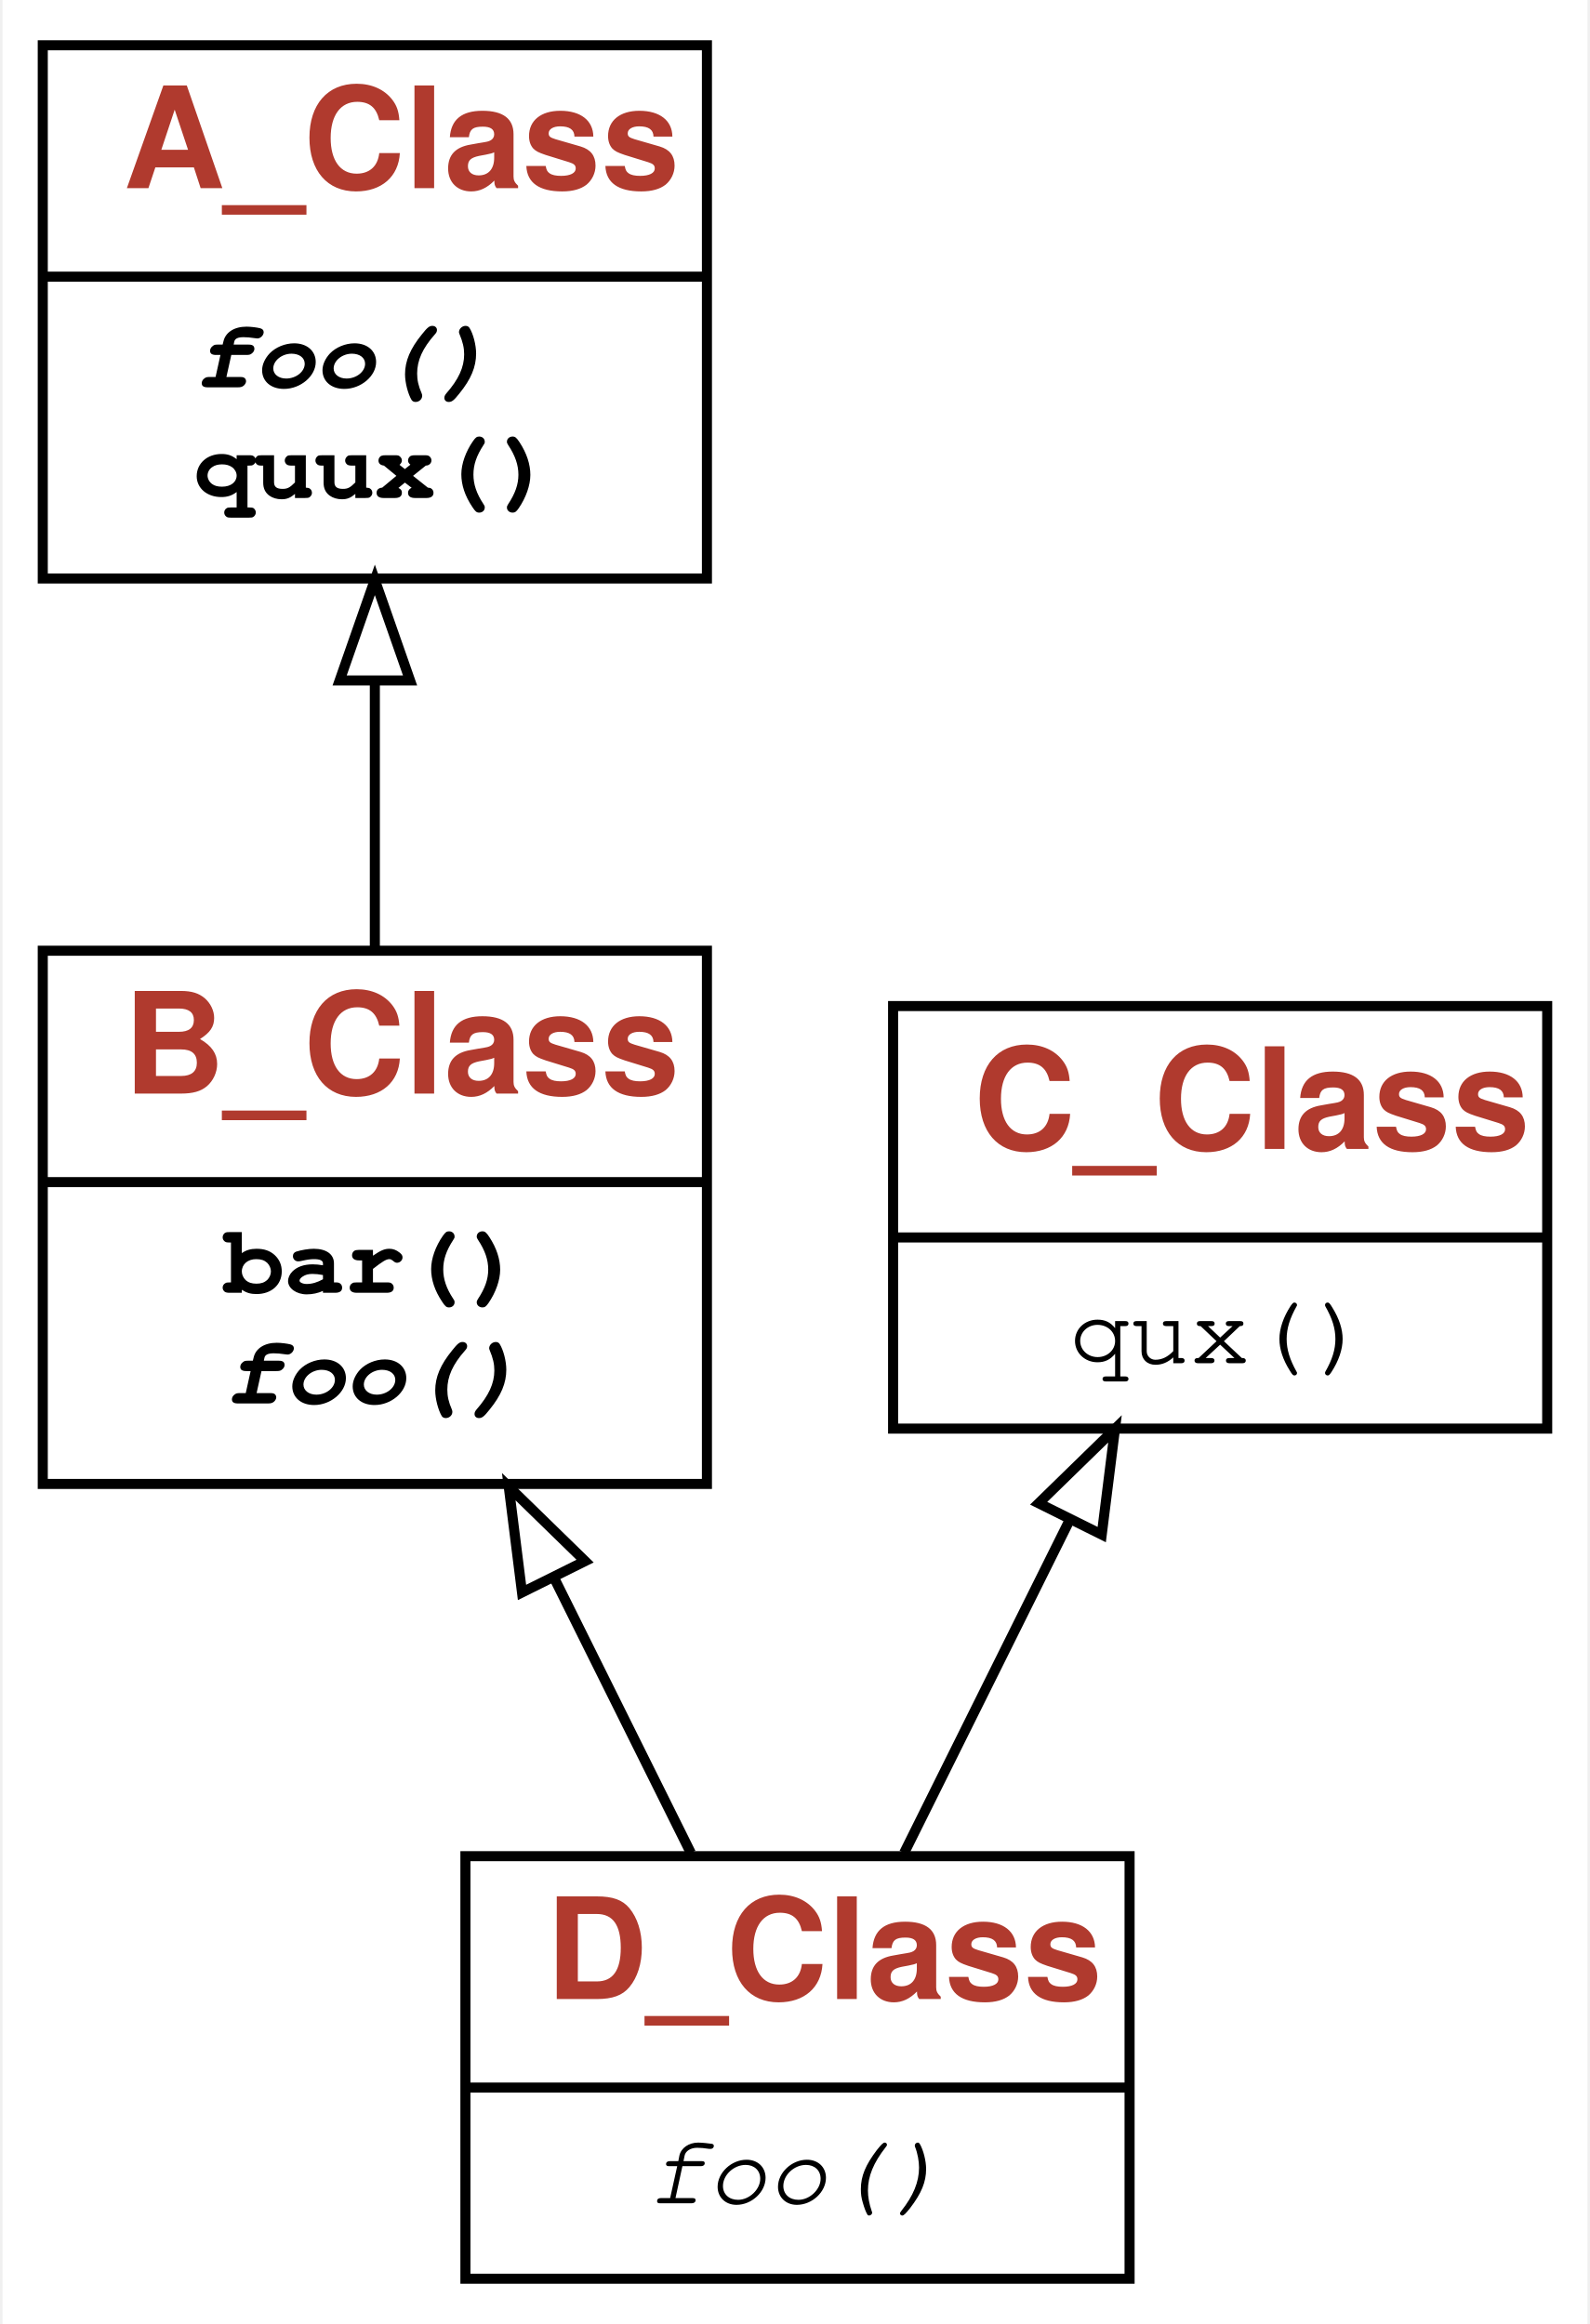
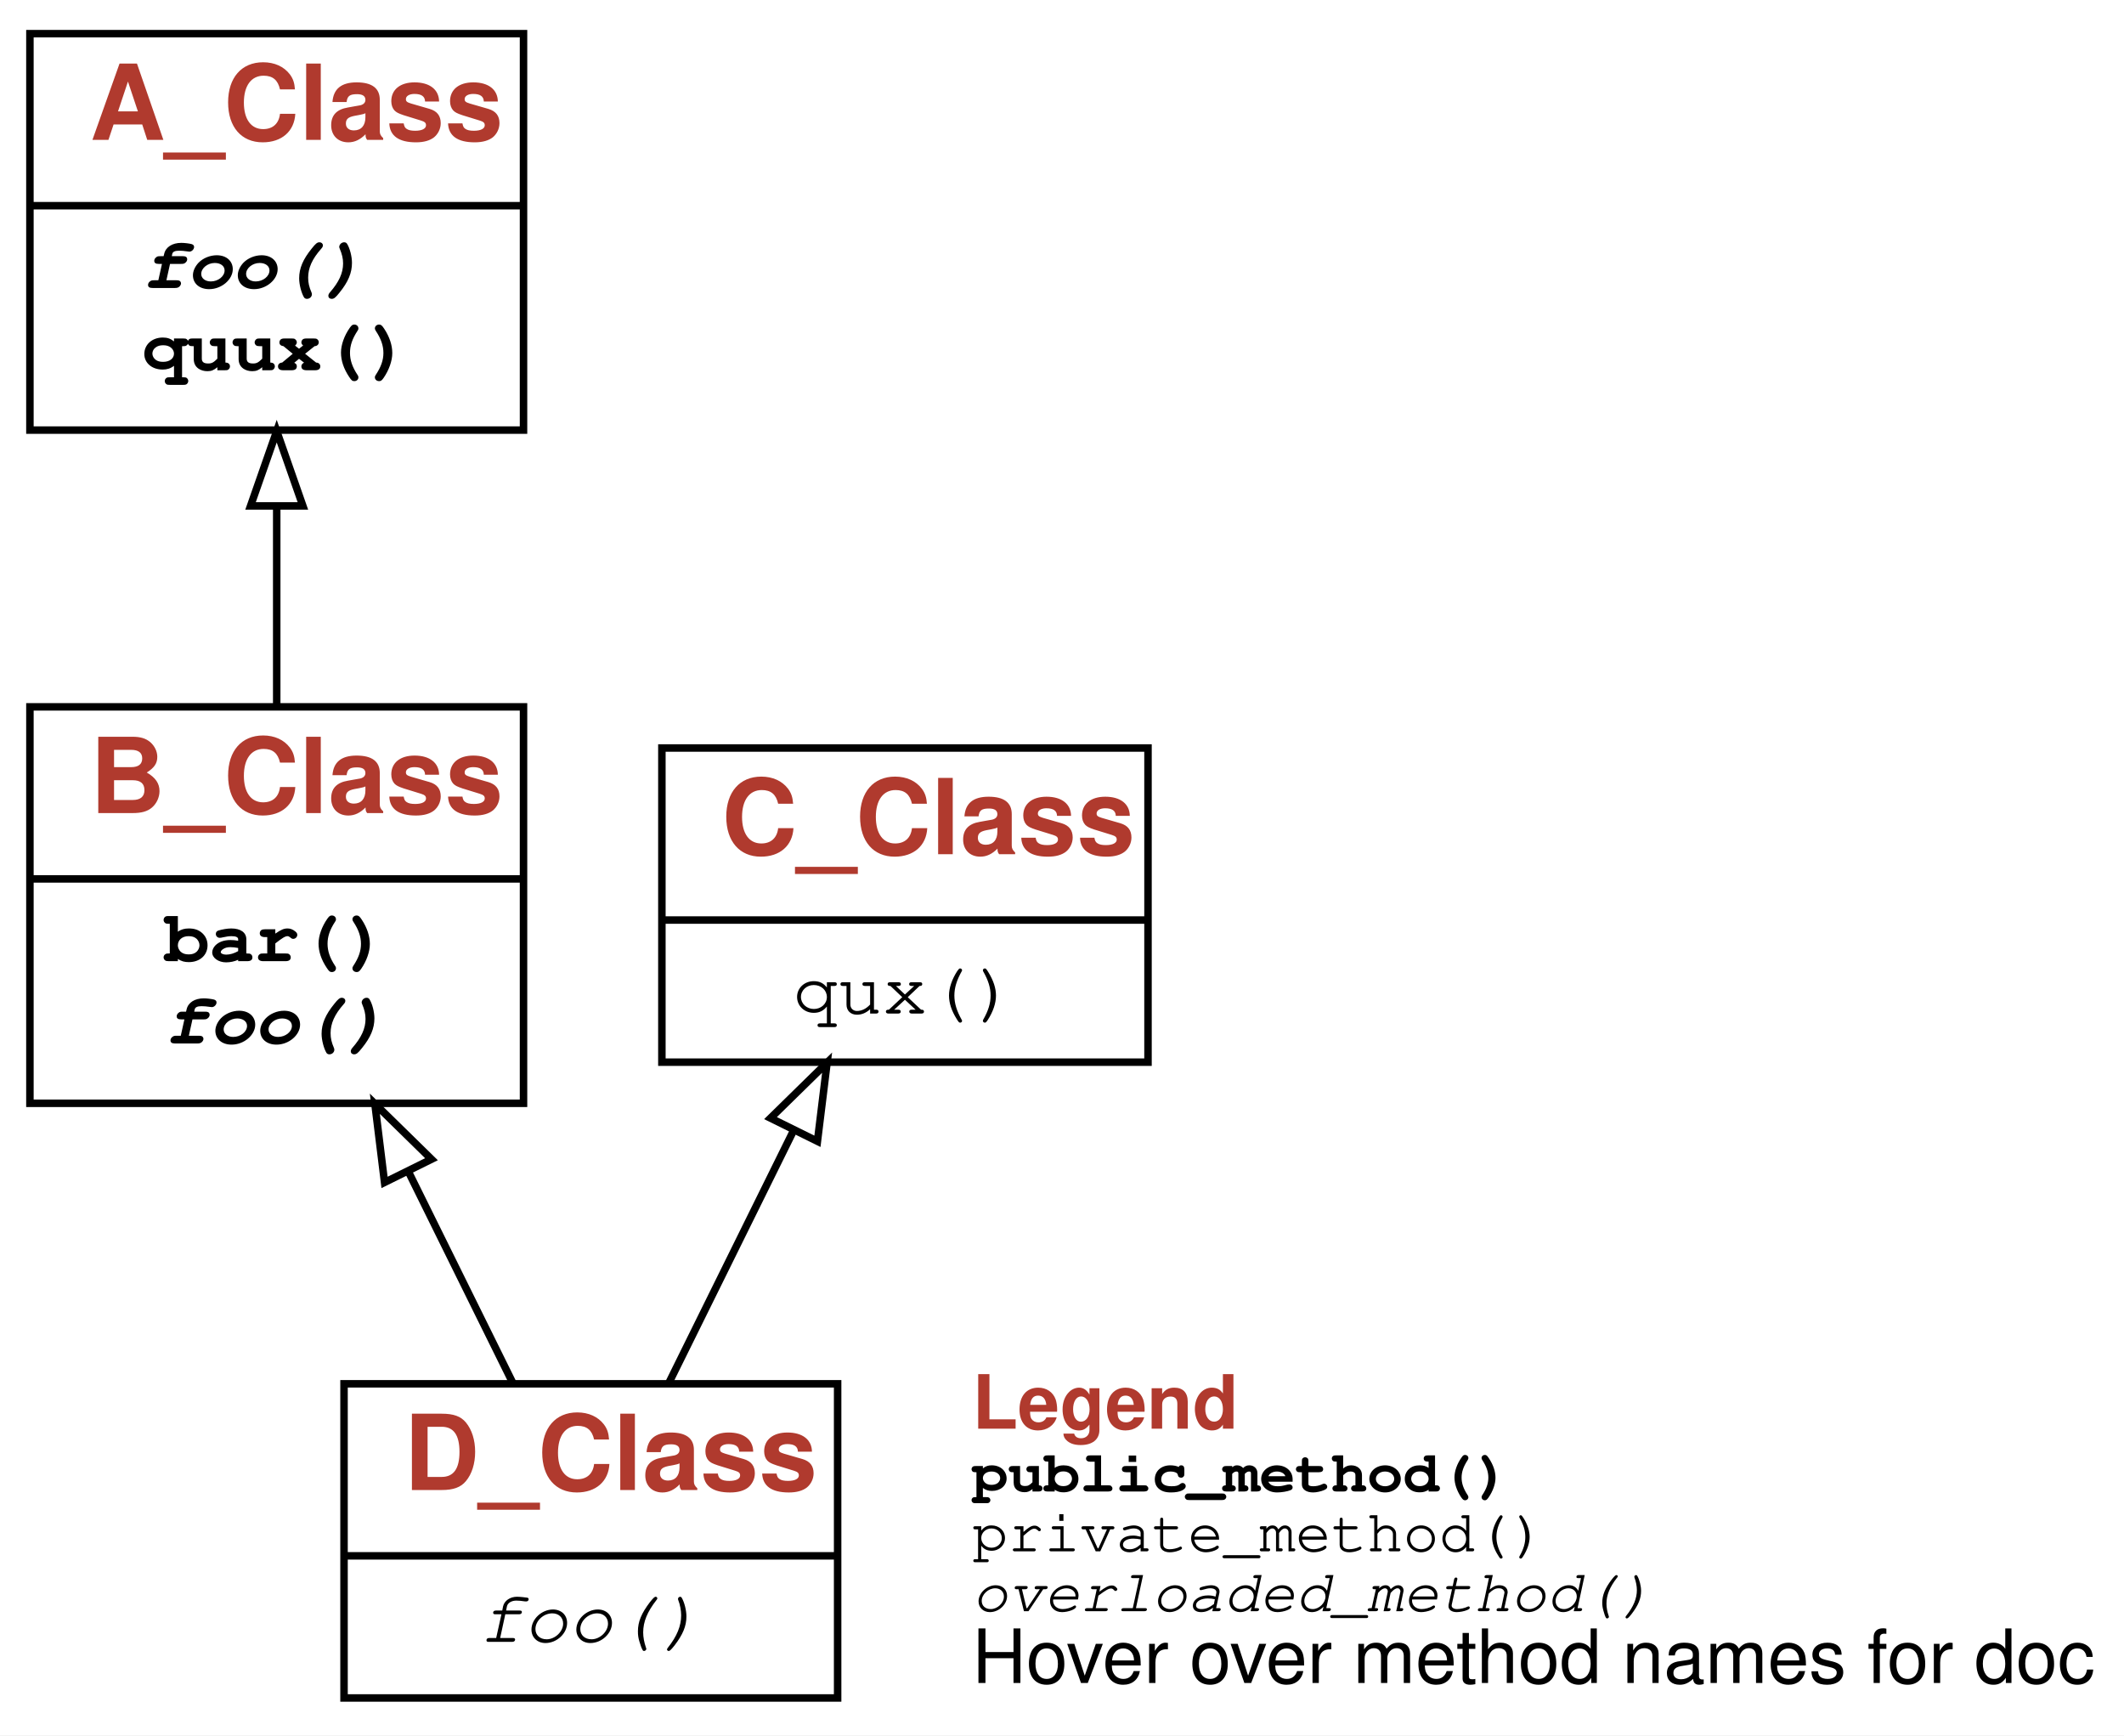
- <svg xmlns="http://www.w3.org/2000/svg" xmlns:xlink="http://www.w3.org/1999/xlink" width="158pt" height="231pt" viewBox="0.00 0.00 157.50 231.00">
-   <g id="graph0" class="graph" transform="scale(1 1) rotate(0) translate(4 227)">
+ <svg xmlns="http://www.w3.org/2000/svg" xmlns:xlink="http://www.w3.org/1999/xlink" width="284pt" height="232pt" viewBox="0.00 0.00 284.00 232.00">
+   <g id="graph0" class="graph" transform="scale(1 1) rotate(0) translate(4 228)">
    <g id="a_graph0">
      <a xlink:title="D_Class class hierarchy">
-         <polygon fill="#ffffff" stroke="transparent" points="-4,4 -4,-227 153.5,-227 153.5,4 -4,4" />
+         <polygon fill="#ffffff" stroke="transparent" points="-4,4 -4,-228 280,-228 280,4 -4,4" />
      </a>
    </g>
    <g id="node1" class="node">
      <g id="a_node1">
        <a xlink:href="#" xlink:title="class D_Class:&#10;    A subclass inheriting from multiple superclasses.&#10;    Comes with a fairly long, but meaningless documentation.">
-           <polygon fill="none" stroke="#000000" points="42,-.5 42,-42.5 108,-42.5 108,-.5 42,-.5" />
-           <text text-anchor="start" x="50" y="-28.3" font-family="Patua One, Helvetica, sans-serif" font-weight="bold" font-size="14.00" fill="#b03a2e">D_Class</text>
-           <polyline fill="none" stroke="#000000" points="42,-19.5 108,-19.5 " />
+           <polygon fill="none" stroke="#000000" points="42,-1 42,-43 108,-43 108,-1 42,-1" />
+           <text text-anchor="start" x="50" y="-28.8" font-family="Patua One, Helvetica, sans-serif" font-weight="bold" font-size="14.00" fill="#b03a2e">D_Class</text>
+           <polyline fill="none" stroke="#000000" points="42,-20 108,-20 " />
          <g id="a_node1_0">
            <a xlink:href="#" xlink:title="D_Class">
              <g id="a_node1_1">
                <a xlink:href="#" xlink:title="foo(self)">
-                   <text text-anchor="start" x="60" y="-8" font-family="'Fira Mono', 'Source Code Pro', 'Courier', monospace" font-style="italic" font-size="10.00" fill="#000000">foo()</text>
+                   <text text-anchor="start" x="60" y="-8.5" font-family="'Fira Mono', 'Source Code Pro', 'Courier', monospace" font-style="italic" font-size="10.00" fill="#000000">foo()</text>
                </a>
              </g>
            </a>
          </g>
        </a>
      </g>
    </g>
    <g id="node2" class="node">
      <g id="a_node2">
        <a xlink:href="#" xlink:title="class B_Class:&#10;    A subclass inheriting some methods.">
-           <polygon fill="none" stroke="#000000" points="0,-79.5 0,-132.5 66,-132.5 66,-79.5 0,-79.5" />
-           <text text-anchor="start" x="8" y="-118.3" font-family="Patua One, Helvetica, sans-serif" font-weight="bold" font-size="14.00" fill="#b03a2e">B_Class</text>
-           <polyline fill="none" stroke="#000000" points="0,-109.5 66,-109.5 " />
+           <polygon fill="none" stroke="#000000" points="0,-80.5 0,-133.5 66,-133.5 66,-80.5 0,-80.5" />
+           <text text-anchor="start" x="8" y="-119.3" font-family="Patua One, Helvetica, sans-serif" font-weight="bold" font-size="14.00" fill="#b03a2e">B_Class</text>
+           <polyline fill="none" stroke="#000000" points="0,-110.5 66,-110.5 " />
          <g id="a_node2_2">
            <a xlink:href="#" xlink:title="B_Class">
              <g id="a_node2_3">
                <a xlink:href="#" xlink:title="bar(self, qux=None, bartender=42):&#10;    A qux walks into a bar.&#10;    `bartender` is an optional attribute.">
-                   <text text-anchor="start" x="18" y="-98.5" font-family="'Fira Mono', 'Source Code Pro', 'Courier', monospace" font-weight="bold" font-size="10.00" fill="#000000">bar()</text>
+                   <text text-anchor="start" x="18" y="-99.5" font-family="'Fira Mono', 'Source Code Pro', 'Courier', monospace" font-weight="bold" font-size="10.00" fill="#000000">bar()</text>
                </a>
              </g>
              <g id="a_node2_4">
                <a xlink:href="#" xlink:title="foo(self, fight=False):&#10;    A WW2 foo fighter.">
-                   <text text-anchor="start" x="18" y="-87.5" font-family="'Fira Mono', 'Source Code Pro', 'Courier', monospace" font-weight="bold" font-style="italic" font-size="10.00" fill="#000000">foo()</text>
+                   <text text-anchor="start" x="18" y="-88.5" font-family="'Fira Mono', 'Source Code Pro', 'Courier', monospace" font-weight="bold" font-style="italic" font-size="10.00" fill="#000000">foo()</text>
                </a>
              </g>
            </a>
          </g>
        </a>
      </g>
    </g>
    <g id="edge1" class="edge">
-       <path fill="none" stroke="#000000" d="M64.402,-42.823C60.283,-51.11 55.449,-60.834 50.826,-70.136" />
-       <polygon fill="none" stroke="#000000" points="47.624,-68.715 46.307,-79.227 53.892,-71.83 47.624,-68.715" />
+       <path fill="none" stroke="#000000" d="M64.618,-43.011C60.384,-51.58 55.369,-61.73 50.594,-71.392" />
+       <polygon fill="none" stroke="#000000" points="47.416,-69.923 46.124,-80.439 53.692,-73.024 47.416,-69.923" />
    </g>
    <g id="node4" class="node">
      <g id="a_node4">
        <a xlink:href="#" xlink:title="class C_Class">
-           <polygon fill="none" stroke="#000000" points="84.5,-85 84.5,-127 149.5,-127 149.5,-85 84.5,-85" />
-           <text text-anchor="start" x="92.5" y="-112.8" font-family="Patua One, Helvetica, sans-serif" font-weight="bold" font-size="14.00" fill="#b03a2e">C_Class</text>
-           <polyline fill="none" stroke="#000000" points="84.5,-104 149.5,-104 " />
+           <polygon fill="none" stroke="#000000" points="84.5,-86 84.5,-128 149.5,-128 149.5,-86 84.5,-86" />
+           <text text-anchor="start" x="92.5" y="-113.8" font-family="Patua One, Helvetica, sans-serif" font-weight="bold" font-size="14.00" fill="#b03a2e">C_Class</text>
+           <polyline fill="none" stroke="#000000" points="84.5,-105 149.5,-105 " />
          <g id="a_node4_5">
            <a xlink:href="#" xlink:title="C_Class">
              <g id="a_node4_6">
                <a xlink:href="#" xlink:title="qux(self)">
-                   <text text-anchor="start" x="102" y="-91.5" font-family="'Fira Mono', 'Source Code Pro', 'Courier', monospace" font-size="10.00" fill="#000000">qux()</text>
+                   <text text-anchor="start" x="102" y="-92.5" font-family="'Fira Mono', 'Source Code Pro', 'Courier', monospace" font-size="10.00" fill="#000000">qux()</text>
                </a>
              </g>
            </a>
          </g>
        </a>
      </g>
    </g>
    <g id="edge3" class="edge">
-       <path fill="none" stroke="#000000" d="M85.598,-42.823C90.56,-52.806 96.559,-64.874 101.978,-75.777" />
-       <polygon fill="none" stroke="#000000" points="98.965,-77.58 106.55,-84.977 105.234,-74.464 98.965,-77.58" />
+       <path fill="none" stroke="#000000" d="M85.382,-43.011C90.43,-53.228 96.589,-65.692 102.126,-76.897" />
+       <polygon fill="none" stroke="#000000" points="99.024,-78.521 106.592,-85.936 105.3,-75.42 99.024,-78.521" />
    </g>
    <g id="node3" class="node">
      <g id="a_node3">
        <a xlink:href="#" xlink:title="class A_Class:&#10;    A Class which does A thing right.&#10;    Comes with a longer docstring.">
-           <polygon fill="none" stroke="#000000" points="0,-169.5 0,-222.5 66,-222.5 66,-169.5 0,-169.5" />
-           <text text-anchor="start" x="8" y="-208.3" font-family="Patua One, Helvetica, sans-serif" font-weight="bold" font-size="14.00" fill="#b03a2e">A_Class</text>
-           <polyline fill="none" stroke="#000000" points="0,-199.5 66,-199.5 " />
+           <polygon fill="none" stroke="#000000" points="0,-170.5 0,-223.5 66,-223.5 66,-170.5 0,-170.5" />
+           <text text-anchor="start" x="8" y="-209.3" font-family="Patua One, Helvetica, sans-serif" font-weight="bold" font-size="14.00" fill="#b03a2e">A_Class</text>
+           <polyline fill="none" stroke="#000000" points="0,-200.5 66,-200.5 " />
          <g id="a_node3_7">
            <a xlink:href="#" xlink:title="A_Class">
              <g id="a_node3_8">
                <a xlink:href="#" xlink:title="foo(self):&#10;    The Adventures of the glorious Foo">
-                   <text text-anchor="start" x="15" y="-188.5" font-family="'Fira Mono', 'Source Code Pro', 'Courier', monospace" font-weight="bold" font-style="italic" font-size="10.00" fill="#000000">foo()</text>
+                   <text text-anchor="start" x="15" y="-189.5" font-family="'Fira Mono', 'Source Code Pro', 'Courier', monospace" font-weight="bold" font-style="italic" font-size="10.00" fill="#000000">foo()</text>
                </a>
              </g>
              <g id="a_node3_9">
                <a xlink:href="#" xlink:title="quux(self):&#10;    A method that is not used.">
-                   <text text-anchor="start" x="15" y="-177.5" font-family="'Fira Mono', 'Source Code Pro', 'Courier', monospace" font-weight="bold" font-size="10.00" fill="#000000">quux()</text>
+                   <text text-anchor="start" x="15" y="-178.5" font-family="'Fira Mono', 'Source Code Pro', 'Courier', monospace" font-weight="bold" font-size="10.00" fill="#000000">quux()</text>
                </a>
              </g>
            </a>
          </g>
        </a>
      </g>
    </g>
    <g id="edge2" class="edge">
-       <path fill="none" stroke="#000000" d="M33,-132.516C33,-140.864 33,-150.239 33,-159.17" />
-       <polygon fill="none" stroke="#000000" points="29.5,-159.362 33,-169.362 36.5,-159.362 29.5,-159.362" />
+       <path fill="none" stroke="#000000" d="M33,-133.516C33,-141.864 33,-151.239 33,-160.17" />
+       <polygon fill="none" stroke="#000000" points="29.5,-160.362 33,-170.362 36.5,-160.362 29.5,-160.362" />
+     </g>
+     <g id="node5" class="node">
+       <text text-anchor="start" x="126" y="-37" font-family="Patua One, Helvetica, sans-serif" font-weight="bold" font-size="10.00" fill="#b03a2e">Legend</text>
+       <text text-anchor="start" x="126" y="-28.6" font-family="'Fira Mono', 'Source Code Pro', 'Courier', monospace" font-weight="bold" font-size="8.00" fill="#000000">public_method()</text>
+       <text text-anchor="start" x="126" y="-20.6" font-family="'Fira Mono', 'Source Code Pro', 'Courier', monospace" font-size="8.00" fill="#000000">private_method()</text>
+       <text text-anchor="start" x="126" y="-12.6" font-family="'Fira Mono', 'Source Code Pro', 'Courier', monospace" font-style="italic" font-size="8.00" fill="#000000">overloaded_method()</text>
+       <text text-anchor="start" x="126" y="-3" font-family="Patua One, Helvetica, sans-serif" font-size="10.00" fill="#000000">Hover over method names for doc</text>
    </g>
  </g>
</svg>
